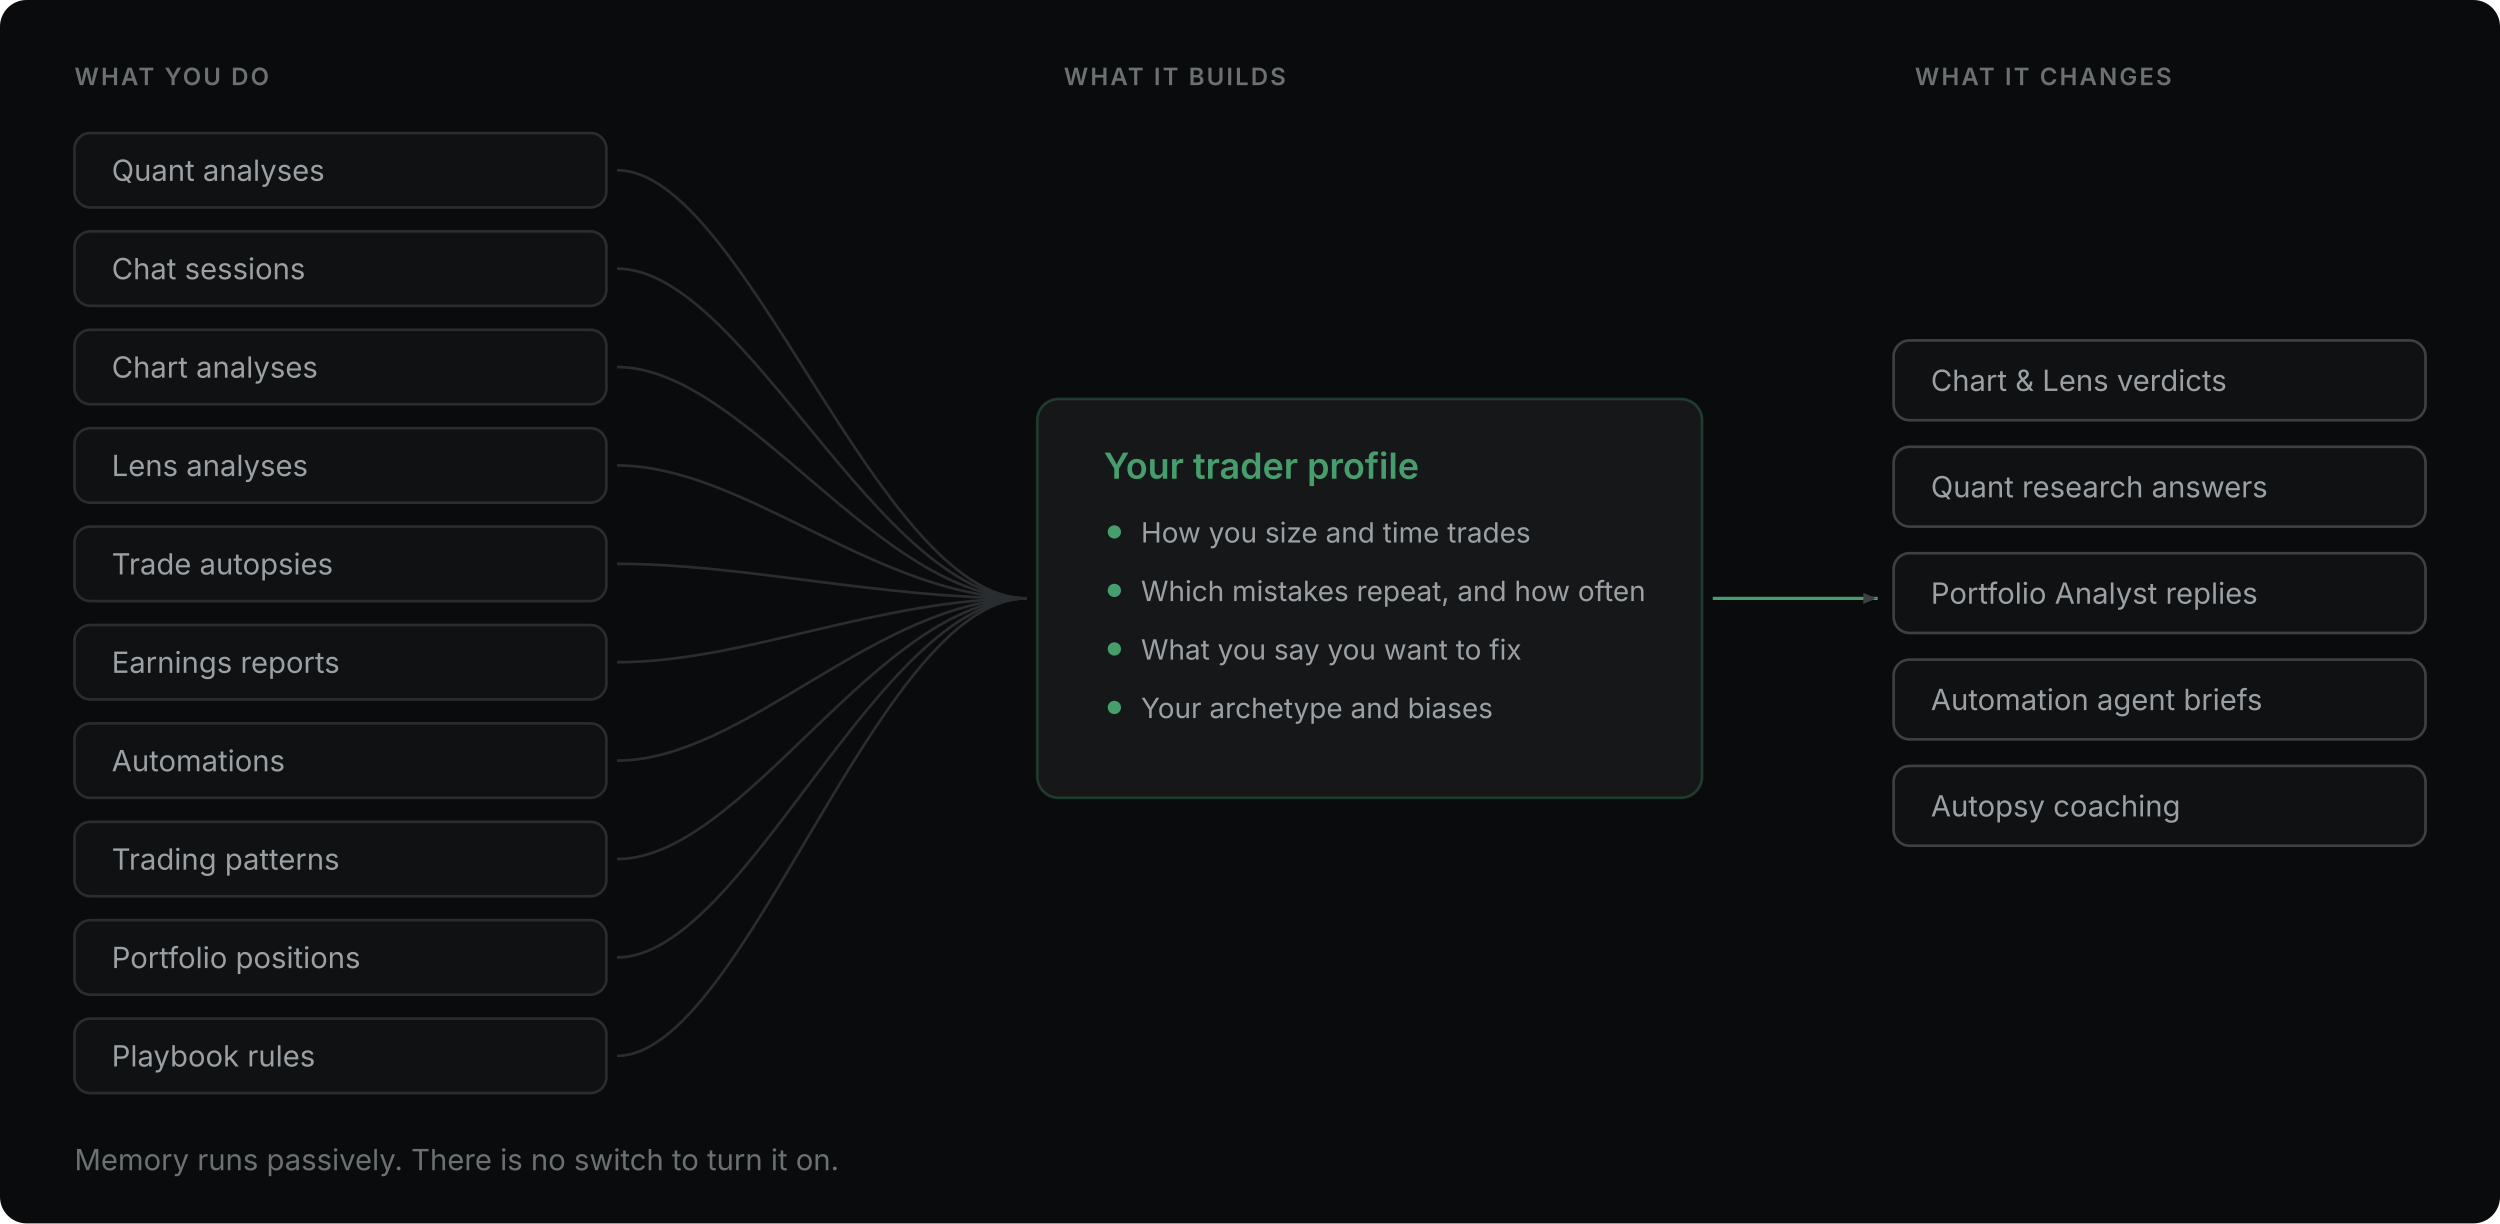
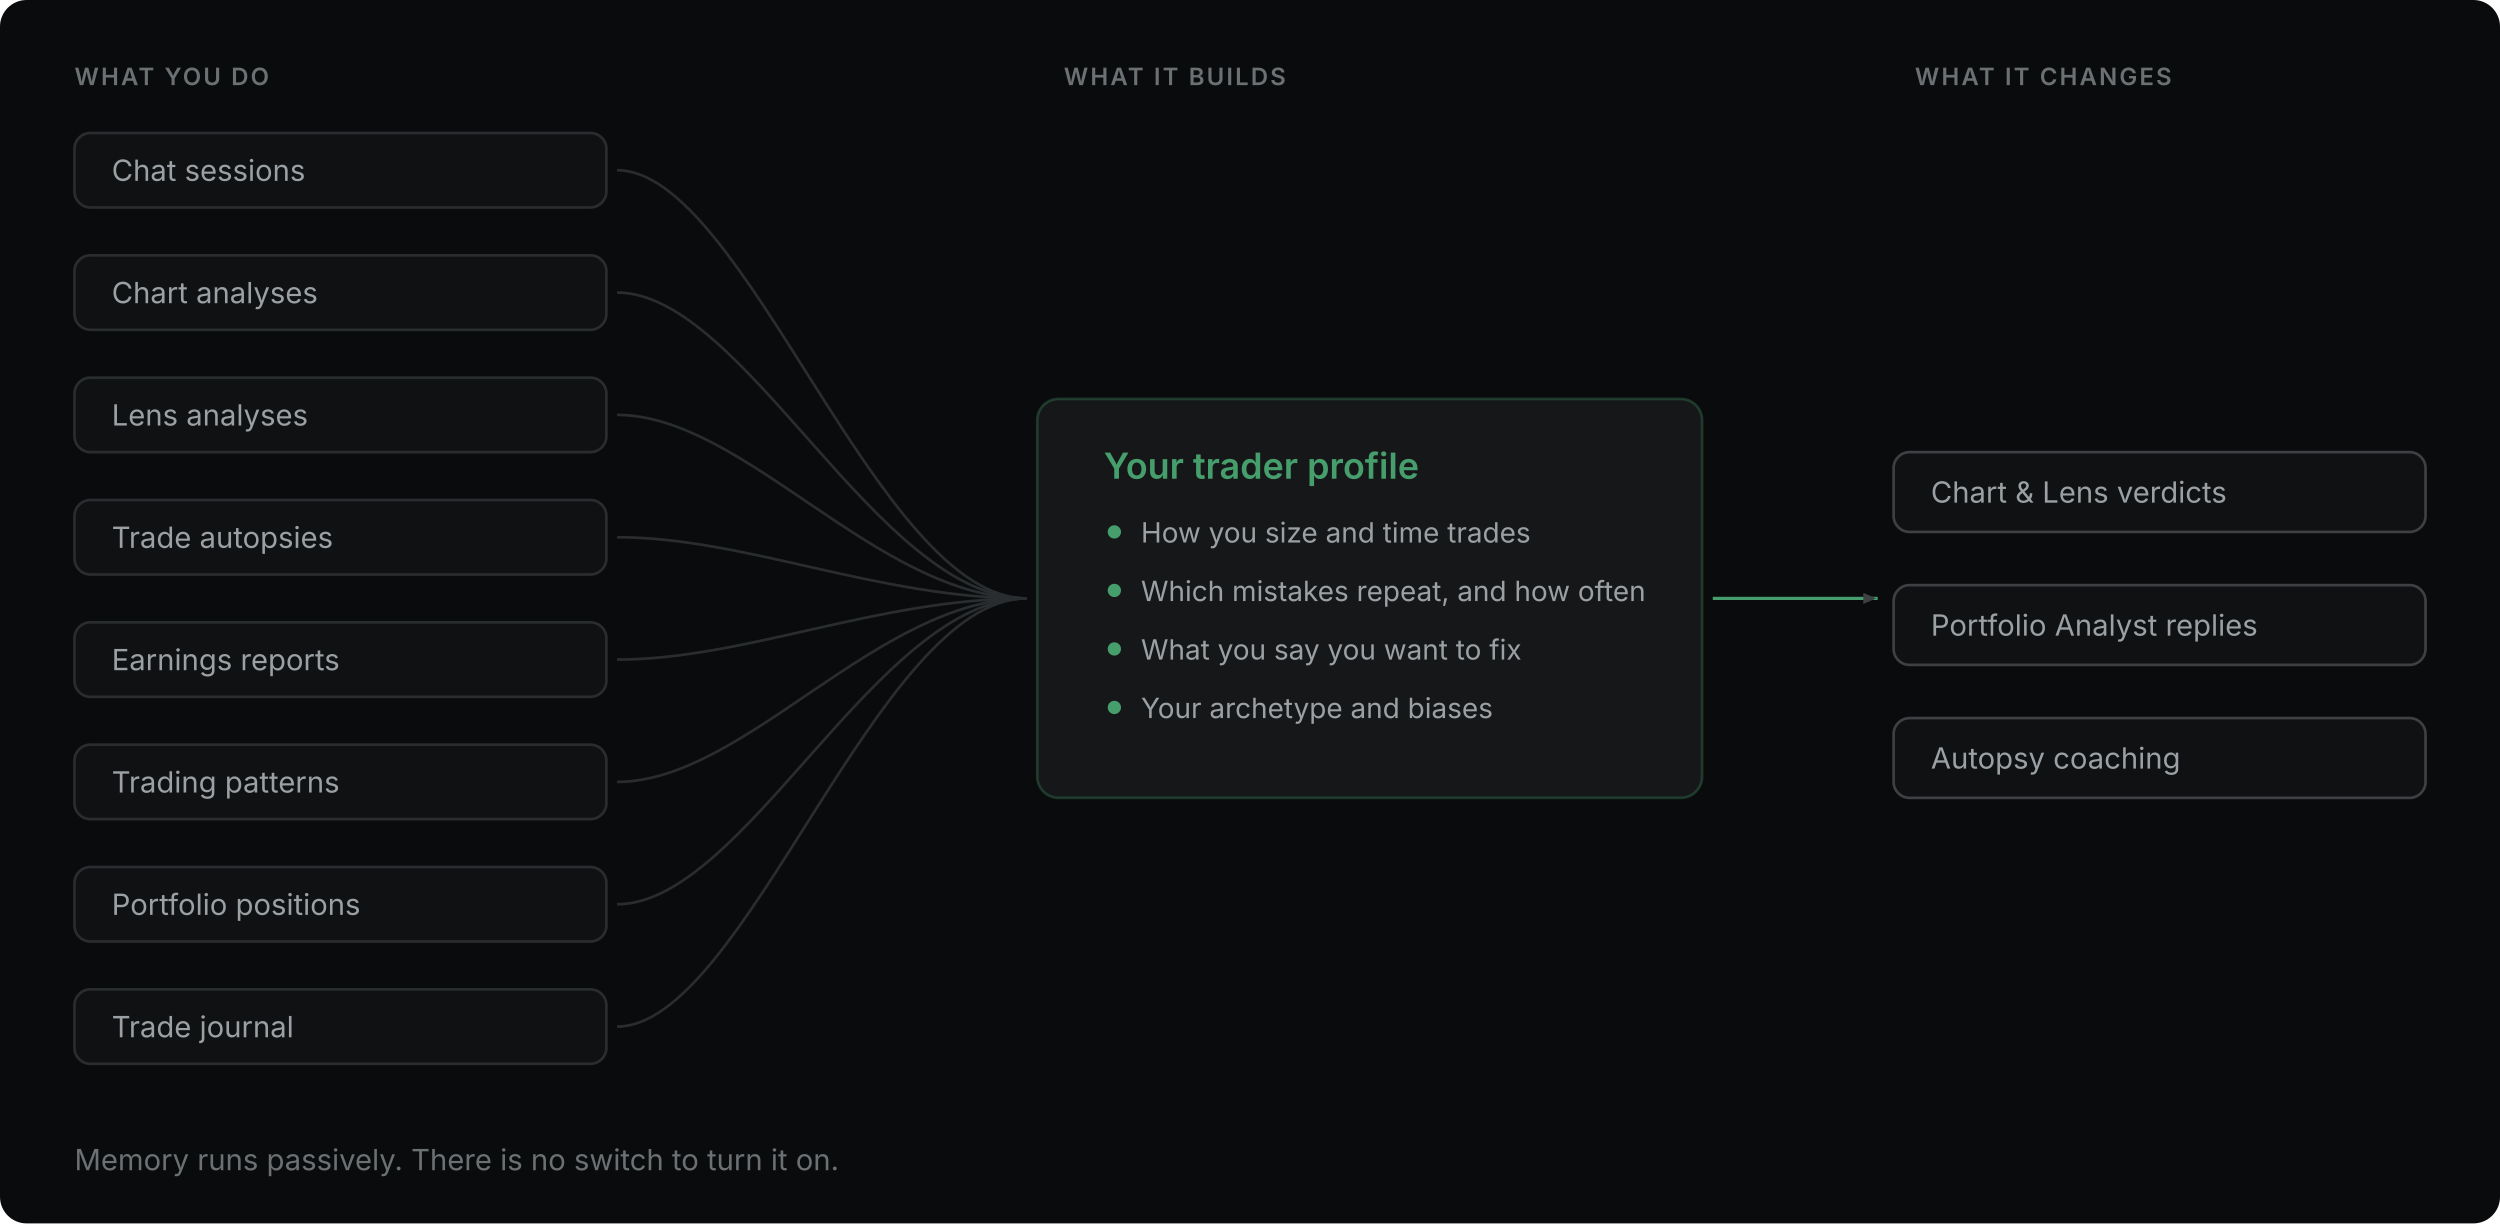
<svg xmlns="http://www.w3.org/2000/svg" width="940" height="460" viewBox="0 0 940 460" role="img" aria-labelledby="memorysources-t memorysources-d" font-family="'Inter', system-ui, -apple-system, sans-serif">
  <defs>
    <marker id="memorysources-arrow" viewBox="0 0 10 10" refX="9" refY="5" markerWidth="5" markerHeight="5" orient="auto-start-reverse">
      <path d="M0,1.5 L8,5 L0,8.5 z" fill="#3d4144" />
    </marker>
  </defs>
  <rect width="940" height="460" rx="10" fill="#0a0b0c" />
  <text x="28" y="32" fill="#6b7073" font-size="9" font-family="'Inter', system-ui, -apple-system, sans-serif" font-weight="600" text-anchor="start" letter-spacing="0.8">WHAT YOU DO</text>
  <text x="400" y="32" fill="#6b7073" font-size="9" font-family="'Inter', system-ui, -apple-system, sans-serif" font-weight="600" text-anchor="start" letter-spacing="0.8">WHAT IT BUILDS</text>
  <text x="720" y="32" fill="#6b7073" font-size="9" font-family="'Inter', system-ui, -apple-system, sans-serif" font-weight="600" text-anchor="start" letter-spacing="0.8">WHAT IT CHANGES</text>
  <rect x="28" y="50" width="200" height="28" rx="6" fill="#101113" stroke="#2a2d2f" stroke-width="1" />
-   <text x="42" y="68" fill="#9aa0a3" font-size="11" font-family="'Inter', system-ui, -apple-system, sans-serif" font-weight="400" text-anchor="start">Quant analyses</text>
+   <text x="42" y="68" fill="#9aa0a3" font-size="11" font-family="'Inter', system-ui, -apple-system, sans-serif" font-weight="400" text-anchor="start">Chat sessions</text>
  <path d="M232,64 C280,64 330,225 386,225" fill="none" stroke="#2a2d2f" stroke-width="1" />
-   <rect x="28" y="87" width="200" height="28" rx="6" fill="#101113" stroke="#2a2d2f" stroke-width="1" />
-   <text x="42" y="105" fill="#9aa0a3" font-size="11" font-family="'Inter', system-ui, -apple-system, sans-serif" font-weight="400" text-anchor="start">Chat sessions</text>
-   <path d="M232,101 C280,101 330,225 386,225" fill="none" stroke="#2a2d2f" stroke-width="1" />
-   <rect x="28" y="124" width="200" height="28" rx="6" fill="#101113" stroke="#2a2d2f" stroke-width="1" />
-   <text x="42" y="142" fill="#9aa0a3" font-size="11" font-family="'Inter', system-ui, -apple-system, sans-serif" font-weight="400" text-anchor="start">Chart analyses</text>
-   <path d="M232,138 C280,138 330,225 386,225" fill="none" stroke="#2a2d2f" stroke-width="1" />
-   <rect x="28" y="161" width="200" height="28" rx="6" fill="#101113" stroke="#2a2d2f" stroke-width="1" />
-   <text x="42" y="179" fill="#9aa0a3" font-size="11" font-family="'Inter', system-ui, -apple-system, sans-serif" font-weight="400" text-anchor="start">Lens analyses</text>
-   <path d="M232,175 C280,175 330,225 386,225" fill="none" stroke="#2a2d2f" stroke-width="1" />
-   <rect x="28" y="198" width="200" height="28" rx="6" fill="#101113" stroke="#2a2d2f" stroke-width="1" />
-   <text x="42" y="216" fill="#9aa0a3" font-size="11" font-family="'Inter', system-ui, -apple-system, sans-serif" font-weight="400" text-anchor="start">Trade autopsies</text>
-   <path d="M232,212 C280,212 330,225 386,225" fill="none" stroke="#2a2d2f" stroke-width="1" />
-   <rect x="28" y="235" width="200" height="28" rx="6" fill="#101113" stroke="#2a2d2f" stroke-width="1" />
-   <text x="42" y="253" fill="#9aa0a3" font-size="11" font-family="'Inter', system-ui, -apple-system, sans-serif" font-weight="400" text-anchor="start">Earnings reports</text>
-   <path d="M232,249 C280,249 330,225 386,225" fill="none" stroke="#2a2d2f" stroke-width="1" />
-   <rect x="28" y="272" width="200" height="28" rx="6" fill="#101113" stroke="#2a2d2f" stroke-width="1" />
-   <text x="42" y="290" fill="#9aa0a3" font-size="11" font-family="'Inter', system-ui, -apple-system, sans-serif" font-weight="400" text-anchor="start">Automations</text>
-   <path d="M232,286 C280,286 330,225 386,225" fill="none" stroke="#2a2d2f" stroke-width="1" />
-   <rect x="28" y="309" width="200" height="28" rx="6" fill="#101113" stroke="#2a2d2f" stroke-width="1" />
-   <text x="42" y="327" fill="#9aa0a3" font-size="11" font-family="'Inter', system-ui, -apple-system, sans-serif" font-weight="400" text-anchor="start">Trading patterns</text>
-   <path d="M232,323 C280,323 330,225 386,225" fill="none" stroke="#2a2d2f" stroke-width="1" />
-   <rect x="28" y="346" width="200" height="28" rx="6" fill="#101113" stroke="#2a2d2f" stroke-width="1" />
-   <text x="42" y="364" fill="#9aa0a3" font-size="11" font-family="'Inter', system-ui, -apple-system, sans-serif" font-weight="400" text-anchor="start">Portfolio positions</text>
-   <path d="M232,360 C280,360 330,225 386,225" fill="none" stroke="#2a2d2f" stroke-width="1" />
-   <rect x="28" y="383" width="200" height="28" rx="6" fill="#101113" stroke="#2a2d2f" stroke-width="1" />
-   <text x="42" y="401" fill="#9aa0a3" font-size="11" font-family="'Inter', system-ui, -apple-system, sans-serif" font-weight="400" text-anchor="start">Playbook rules</text>
-   <path d="M232,397 C280,397 330,225 386,225" fill="none" stroke="#2a2d2f" stroke-width="1" />
+   <rect x="28" y="96" width="200" height="28" rx="6" fill="#101113" stroke="#2a2d2f" stroke-width="1" />
+   <text x="42" y="114" fill="#9aa0a3" font-size="11" font-family="'Inter', system-ui, -apple-system, sans-serif" font-weight="400" text-anchor="start">Chart analyses</text>
+   <path d="M232,110 C280,110 330,225 386,225" fill="none" stroke="#2a2d2f" stroke-width="1" />
+   <rect x="28" y="142" width="200" height="28" rx="6" fill="#101113" stroke="#2a2d2f" stroke-width="1" />
+   <text x="42" y="160" fill="#9aa0a3" font-size="11" font-family="'Inter', system-ui, -apple-system, sans-serif" font-weight="400" text-anchor="start">Lens analyses</text>
+   <path d="M232,156 C280,156 330,225 386,225" fill="none" stroke="#2a2d2f" stroke-width="1" />
+   <rect x="28" y="188" width="200" height="28" rx="6" fill="#101113" stroke="#2a2d2f" stroke-width="1" />
+   <text x="42" y="206" fill="#9aa0a3" font-size="11" font-family="'Inter', system-ui, -apple-system, sans-serif" font-weight="400" text-anchor="start">Trade autopsies</text>
+   <path d="M232,202 C280,202 330,225 386,225" fill="none" stroke="#2a2d2f" stroke-width="1" />
+   <rect x="28" y="234" width="200" height="28" rx="6" fill="#101113" stroke="#2a2d2f" stroke-width="1" />
+   <text x="42" y="252" fill="#9aa0a3" font-size="11" font-family="'Inter', system-ui, -apple-system, sans-serif" font-weight="400" text-anchor="start">Earnings reports</text>
+   <path d="M232,248 C280,248 330,225 386,225" fill="none" stroke="#2a2d2f" stroke-width="1" />
+   <rect x="28" y="280" width="200" height="28" rx="6" fill="#101113" stroke="#2a2d2f" stroke-width="1" />
+   <text x="42" y="298" fill="#9aa0a3" font-size="11" font-family="'Inter', system-ui, -apple-system, sans-serif" font-weight="400" text-anchor="start">Trading patterns</text>
+   <path d="M232,294 C280,294 330,225 386,225" fill="none" stroke="#2a2d2f" stroke-width="1" />
+   <rect x="28" y="326" width="200" height="28" rx="6" fill="#101113" stroke="#2a2d2f" stroke-width="1" />
+   <text x="42" y="344" fill="#9aa0a3" font-size="11" font-family="'Inter', system-ui, -apple-system, sans-serif" font-weight="400" text-anchor="start">Portfolio positions</text>
+   <path d="M232,340 C280,340 330,225 386,225" fill="none" stroke="#2a2d2f" stroke-width="1" />
+   <rect x="28" y="372" width="200" height="28" rx="6" fill="#101113" stroke="#2a2d2f" stroke-width="1" />
+   <text x="42" y="390" fill="#9aa0a3" font-size="11" font-family="'Inter', system-ui, -apple-system, sans-serif" font-weight="400" text-anchor="start">Trade journal</text>
+   <path d="M232,386 C280,386 330,225 386,225" fill="none" stroke="#2a2d2f" stroke-width="1" />
  <rect x="390" y="150" width="250" height="150" rx="8" fill="#161719" stroke="rgba(69,158,107,0.30)" stroke-width="1" />
  <text x="415" y="180" fill="#459e6b" font-size="13.5" font-family="'Space Grotesk', 'Inter', system-ui, sans-serif" font-weight="600" text-anchor="start">Your trader profile</text>
  <circle cx="419" cy="200" r="2.5" fill="#459e6b" />
  <text x="429" y="204" fill="#9aa0a3" font-size="10.5" font-family="'Inter', system-ui, -apple-system, sans-serif" font-weight="400" text-anchor="start">How you size and time trades</text>
  <circle cx="419" cy="222" r="2.5" fill="#459e6b" />
  <text x="429" y="226" fill="#9aa0a3" font-size="10.5" font-family="'Inter', system-ui, -apple-system, sans-serif" font-weight="400" text-anchor="start">Which mistakes repeat, and how often</text>
  <circle cx="419" cy="244" r="2.5" fill="#459e6b" />
  <text x="429" y="248" fill="#9aa0a3" font-size="10.5" font-family="'Inter', system-ui, -apple-system, sans-serif" font-weight="400" text-anchor="start">What you say you want to fix</text>
  <circle cx="419" cy="266" r="2.5" fill="#459e6b" />
  <text x="429" y="270" fill="#9aa0a3" font-size="10.5" font-family="'Inter', system-ui, -apple-system, sans-serif" font-weight="400" text-anchor="start">Your archetype and biases</text>
  <line x1="644" y1="225" x2="706" y2="225" stroke="#459e6b" stroke-width="1.2" marker-end="url(#memorysources-arrow)" />
-   <rect x="712" y="128" width="200" height="30" rx="6" fill="#101113" stroke="#3d4144" stroke-width="1" />
-   <text x="726" y="147" fill="#9aa0a3" font-size="11" font-family="'Inter', system-ui, -apple-system, sans-serif" font-weight="400" text-anchor="start">Chart &amp; Lens verdicts</text>
-   <rect x="712" y="168" width="200" height="30" rx="6" fill="#101113" stroke="#3d4144" stroke-width="1" />
-   <text x="726" y="187" fill="#9aa0a3" font-size="11" font-family="'Inter', system-ui, -apple-system, sans-serif" font-weight="400" text-anchor="start">Quant research answers</text>
-   <rect x="712" y="208" width="200" height="30" rx="6" fill="#101113" stroke="#3d4144" stroke-width="1" />
-   <text x="726" y="227" fill="#9aa0a3" font-size="11" font-family="'Inter', system-ui, -apple-system, sans-serif" font-weight="400" text-anchor="start">Portfolio Analyst replies</text>
-   <rect x="712" y="248" width="200" height="30" rx="6" fill="#101113" stroke="#3d4144" stroke-width="1" />
-   <text x="726" y="267" fill="#9aa0a3" font-size="11" font-family="'Inter', system-ui, -apple-system, sans-serif" font-weight="400" text-anchor="start">Automation agent briefs</text>
-   <rect x="712" y="288" width="200" height="30" rx="6" fill="#101113" stroke="#3d4144" stroke-width="1" />
-   <text x="726" y="307" fill="#9aa0a3" font-size="11" font-family="'Inter', system-ui, -apple-system, sans-serif" font-weight="400" text-anchor="start">Autopsy coaching</text>
+   <rect x="712" y="170" width="200" height="30" rx="6" fill="#101113" stroke="#3d4144" stroke-width="1" />
+   <text x="726" y="189" fill="#9aa0a3" font-size="11" font-family="'Inter', system-ui, -apple-system, sans-serif" font-weight="400" text-anchor="start">Chart &amp; Lens verdicts</text>
+   <rect x="712" y="220" width="200" height="30" rx="6" fill="#101113" stroke="#3d4144" stroke-width="1" />
+   <text x="726" y="239" fill="#9aa0a3" font-size="11" font-family="'Inter', system-ui, -apple-system, sans-serif" font-weight="400" text-anchor="start">Portfolio Analyst replies</text>
+   <rect x="712" y="270" width="200" height="30" rx="6" fill="#101113" stroke="#3d4144" stroke-width="1" />
+   <text x="726" y="289" fill="#9aa0a3" font-size="11" font-family="'Inter', system-ui, -apple-system, sans-serif" font-weight="400" text-anchor="start">Autopsy coaching</text>
  <rect x="28" y="424" width="884" height="24" rx="6" fill="none" stroke="none" stroke-width="0" />
  <text x="28" y="440" fill="#6b7073" font-size="11" font-family="'Inter', system-ui, -apple-system, sans-serif" font-weight="400" text-anchor="start">Memory runs passively. There is no switch to turn it on.</text>
</svg>
